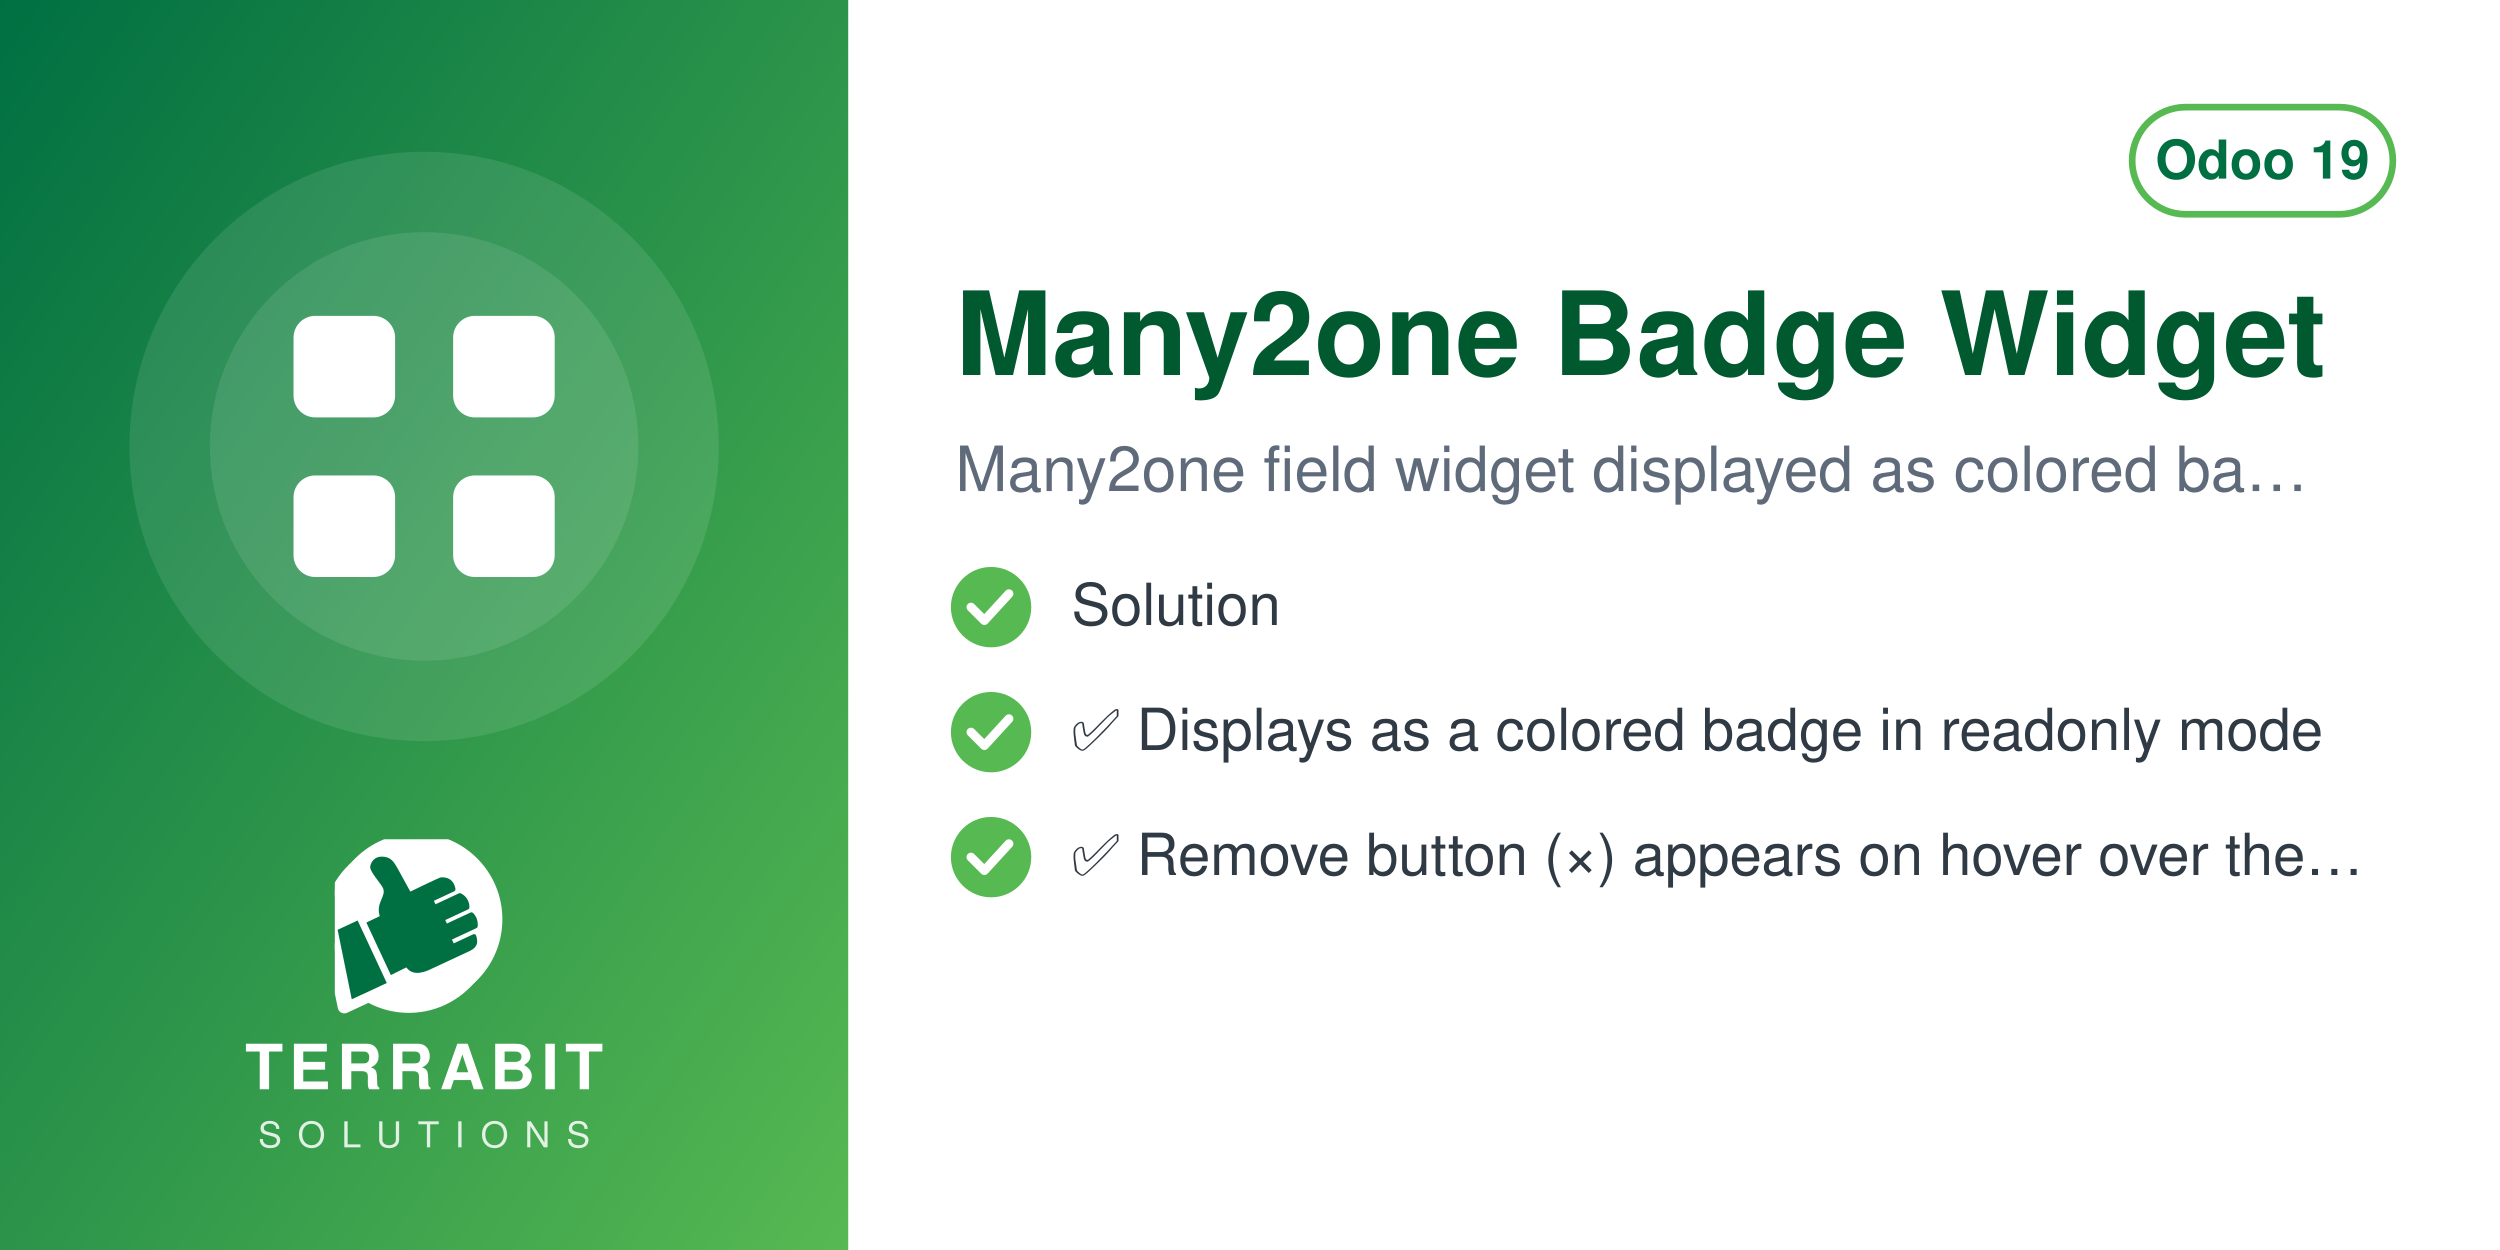
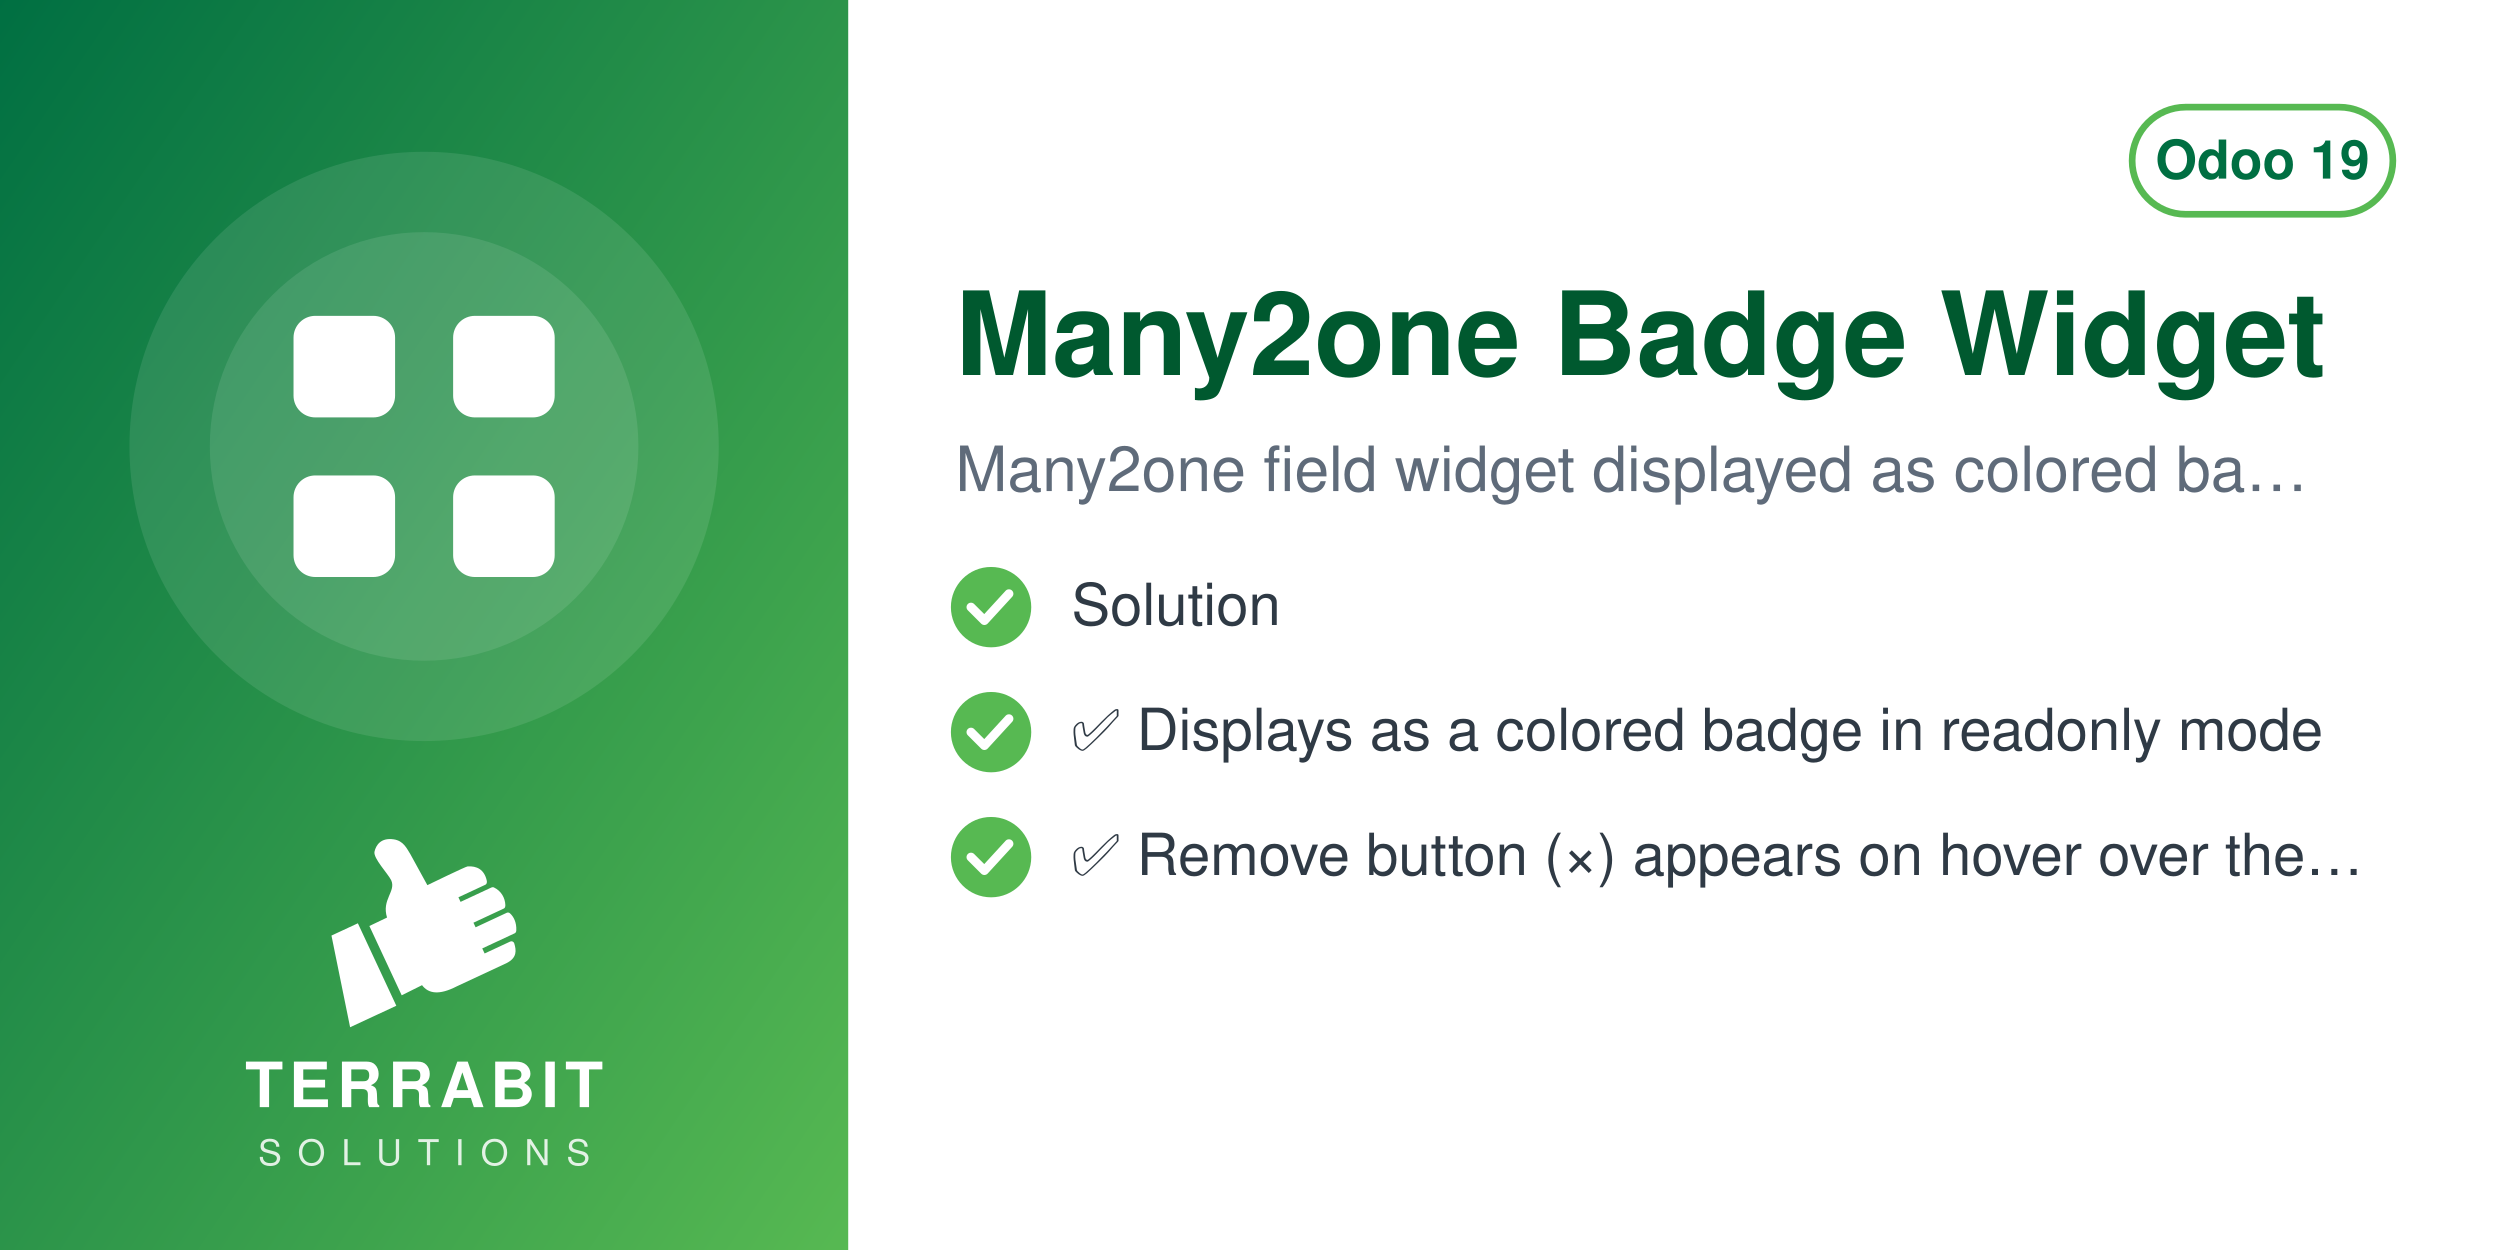
<svg xmlns="http://www.w3.org/2000/svg" width="560" height="280" viewBox="0 0 560 280">
  <defs>
    <linearGradient id="g" x1="0" y1="0" x2="1" y2="1">
      <stop offset="0" stop-color="#006F42" />
      <stop offset="1" stop-color="#57B952" />
    </linearGradient>
  </defs>
  <rect width="560" height="280" fill="#FFFFFF" />
  <rect width="190" height="280" fill="url(#g)" />
  <circle cx="95.0" cy="100" r="66" fill="white" opacity="0.10" />
  <circle cx="95.0" cy="100" r="48" fill="white" opacity="0.10" />
  <svg x="56.0" y="61.0" width="78" height="78" viewBox="0 0 24 24">
    <g fill="white" stroke="none">
      <rect x="3" y="3" width="7" height="7" rx="1.5" />
      <rect x="14" y="3" width="7" height="7" rx="1.5" />
      <rect x="3" y="14" width="7" height="7" rx="1.5" />
      <rect x="14" y="14" width="7" height="7" rx="1.5" />
    </g>
  </svg>
-   <svg x="75.0" y="188" width="40" height="40" viewBox="4150 2350 3900 3800" preserveAspectRatio="xMidYMid meet">
-     <path fill="#FFFFFF" d="M7338.82 5241.89c-336.4,511.49 -915.39,849.23 -1573.35,849.23 -318.43,0 -618.3,-79.19 -881.23,-218.8l-465.06 216.37c-72.83,33.95 -159.37,2.44 -193.35,-70.37 -5.59,-12.01 -9.4,-24.39 -11.54,-36.85l-247.52 -1217.33c-54.07,-175.41 -83.21,-361.76 -83.21,-554.92 0,-657.98 337.78,-1237 849.31,-1573.39 -400.37,339.2 -654.6,845.59 -654.6,1411.43 0,184.82 27.28,368.48 81.7,545.13l0.48 1.54 247.97 1219.53 0.08 0.48c1.71,9.89 4.72,19.5 8.96,28.59 26.29,56.38 93.5,80.75 149.87,54.52l479.82 -223.25 14.39 7.64c267.26,141.92 563.34,214.99 865.9,214.99 565.81,0 1072.18,-254.2 1411.38,-654.54z" />
-     <path fill="#FFFFFF" d="M5927.44 2165.35c1039.34,0 1881.91,842.57 1881.91,1881.91 0,1039.34 -842.57,1881.89 -1881.91,1881.89 -318.43,0 -618.33,-79.2 -881.24,-218.81l-465.06 216.38c-72.81,33.95 -159.37,2.44 -193.34,-70.36 -5.59,-12.01 -9.41,-24.4 -11.55,-36.86l-247.56 -1217.47c-54.04,-175.36 -83.16,-361.66 -83.16,-554.76 0,-1039.34 842.56,-1881.91 1881.9,-1881.91z" />
-     <path fill="#006F42" d="M4648.32 4073.59l636.59 1365.17 -765.09 355.96 -308.63 -1517.87 437.13 -203.26zm725.61 1192.32l336.75 -167.88c105.65,140.85 282.69,170.72 576.82,18.8l819.92 -382.33c181.4,-90.13 164.26,-214.57 130.07,-328.43 -4.28,-14.25 -13.68,-24.81 -27.34,-30.7 -13.67,-5.89 -27.61,-5.11 -41.09,1.18l-422.32 196.93 -39.04 -83.72 538.07 -250.91c16.64,-7.76 24.7,-27.69 25.58,-46.04 6.48,-134.33 -44.36,-230.89 -105.84,-285.23 -15.2,-13.44 -35.71,-15.59 -54.12,-7l-513.92 239.64 -35.6 -76.34 506.31 -236.1c17.69,-8.25 22.52,-36.93 21.83,-56.45 -4.1,-117.31 -67.62,-232.74 -187.72,-290.66 -13.94,-6.72 -28.64,-6.36 -42.69,0.19l-511.21 238.38 -35.37 -75.86 448.98 -209.36c20.44,-9.53 25.81,-42.28 21.02,-64.32 -41.02,-189.07 -167.92,-247.8 -318.14,-237.87 -29.39,1.94 -589.86,273.16 -665.95,310.54l-281.84 -513.57c-59.06,-93.13 -112.7,-221.7 -276.47,-245.13 -211.24,-30.22 -291.56,94.38 -316.89,203.13 -25.32,108.75 223.84,365.99 276.05,473.69 85.52,184.27 -161.86,318.11 -68.41,617.99l-292.54 139.94 535.09 1147.51z" />
+   <svg x="72.0" y="186" width="46" height="46" viewBox="4045 2535 3400 3400" preserveAspectRatio="xMidYMid meet">
+     <path fill="#FFFFFF" d="M4648.32 4073.59l636.59 1365.17 -765.09 355.96 -308.63 -1517.87 437.13 -203.26zm725.61 1192.32l336.75 -167.88c105.65,140.85 282.69,170.72 576.82,18.8l819.92 -382.33c181.4,-90.13 164.26,-214.57 130.07,-328.43 -4.28,-14.25 -13.68,-24.81 -27.34,-30.7 -13.67,-5.89 -27.61,-5.11 -41.09,1.18l-422.32 196.93 -39.04 -83.72 538.07 -250.91c16.64,-7.76 24.7,-27.69 25.58,-46.04 6.48,-134.33 -44.36,-230.89 -105.84,-285.23 -15.2,-13.44 -35.71,-15.59 -54.12,-7l-513.92 239.64 -35.6 -76.34 506.31 -236.1c17.69,-8.25 22.52,-36.93 21.83,-56.45 -4.1,-117.31 -67.62,-232.74 -187.72,-290.66 -13.94,-6.72 -28.64,-6.36 -42.69,0.19l-511.21 238.38 -35.37 -75.86 448.98 -209.36c20.44,-9.53 25.81,-42.28 21.02,-64.32 -41.02,-189.07 -167.92,-247.8 -318.14,-237.87 -29.39,1.94 -589.86,273.16 -665.95,310.54l-281.84 -513.57c-59.06,-93.13 -112.7,-221.7 -276.47,-245.13 -211.24,-30.22 -291.56,94.38 -316.89,203.13 -25.32,108.75 223.84,365.99 276.05,473.69 85.52,184.27 -161.86,318.11 -68.41,617.99l-292.54 139.94 535.09 1147.51z" />
  </svg>
-   <text x="95.0" y="244" text-anchor="middle" font-family="Helvetica,Arial,sans-serif" font-size="14" font-weight="800" letter-spacing="1.4" fill="white">TERRABIT</text>
-   <text x="95.0" y="257" text-anchor="middle" font-family="Helvetica,Arial,sans-serif" font-size="8" font-weight="500" letter-spacing="3.6" fill="white" opacity="0.85">SOLUTIONS</text>
+   <text x="95.0" y="248" text-anchor="middle" font-family="Helvetica,Arial,sans-serif" font-size="14" font-weight="800" letter-spacing="1.4" fill="white">TERRABIT</text>
+   <text x="95.0" y="261" text-anchor="middle" font-family="Helvetica,Arial,sans-serif" font-size="8" font-weight="500" letter-spacing="3.6" fill="white" opacity="0.85">SOLUTIONS</text>
  <g>
    <rect x="477.6" y="24" width="58.4" height="24" rx="12" fill="none" stroke="#57B952" stroke-width="1.5" />
    <text x="506.8" y="40" text-anchor="middle" font-family="Helvetica,Arial,sans-serif" font-size="12" font-weight="700" fill="#006F42">Odoo 19</text>
  </g>
  <text x="214" y="84" font-family="Helvetica,Arial,sans-serif" font-size="26" font-weight="700" fill="#00592F">Many2one Badge Widget</text>
  <text x="214" y="110" font-family="Helvetica,Arial,sans-serif" font-size="14" fill="#5F6B7A">Many2one field widget displayed as colored ba…</text>
  <circle cx="222" cy="136" r="9" fill="#57B952" />
  <path d="M217.5 136 l3 3 l5.5 -6" fill="none" stroke="white" stroke-width="2" stroke-linecap="round" stroke-linejoin="round" />
  <text x="240" y="140" font-family="Helvetica,Arial,sans-serif" font-size="13" fill="#2F3A45">Solution</text>
  <circle cx="222" cy="164" r="9" fill="#57B952" />
  <path d="M217.5 164 l3 3 l5.5 -6" fill="none" stroke="white" stroke-width="2" stroke-linecap="round" stroke-linejoin="round" />
  <text x="240" y="168" font-family="Helvetica,Arial,sans-serif" font-size="13" fill="#2F3A45">✅ Displays as a colored badge in readonly mode</text>
  <circle cx="222" cy="192" r="9" fill="#57B952" />
  <path d="M217.5 192 l3 3 l5.5 -6" fill="none" stroke="white" stroke-width="2" stroke-linecap="round" stroke-linejoin="round" />
  <text x="240" y="196" font-family="Helvetica,Arial,sans-serif" font-size="13" fill="#2F3A45">✅ Remove button (×) appears on hover over the…</text>
</svg>
